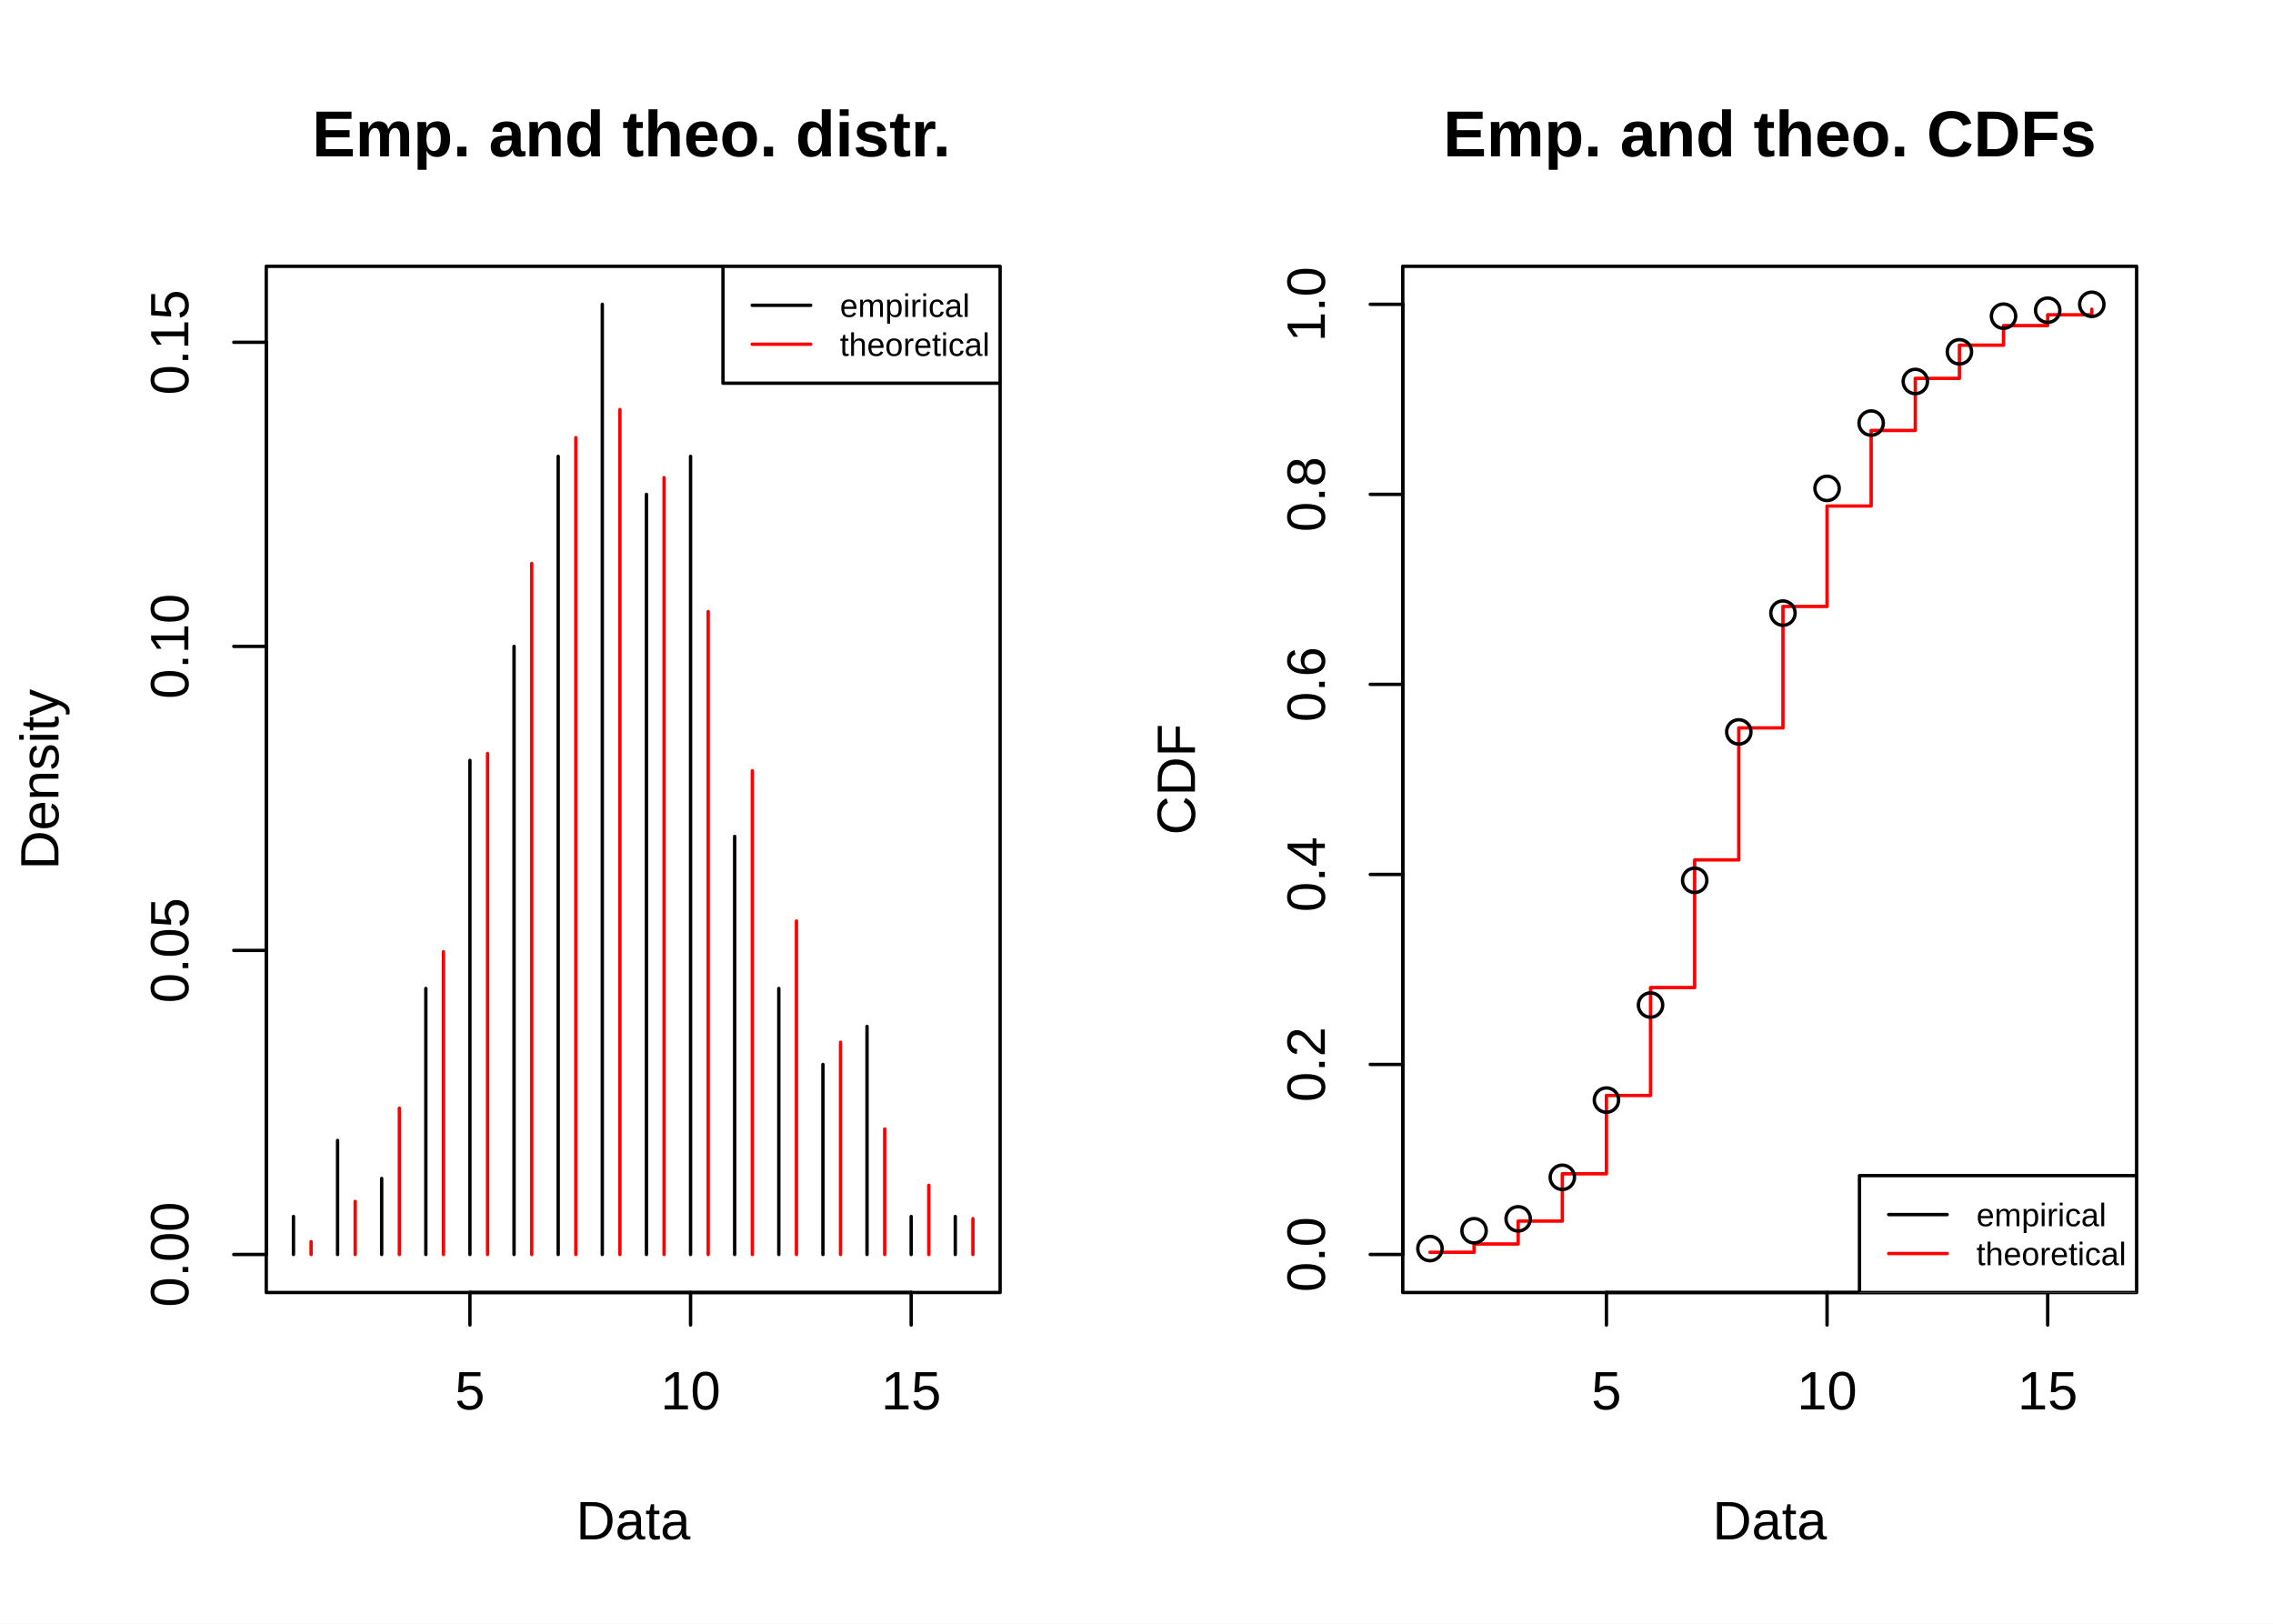
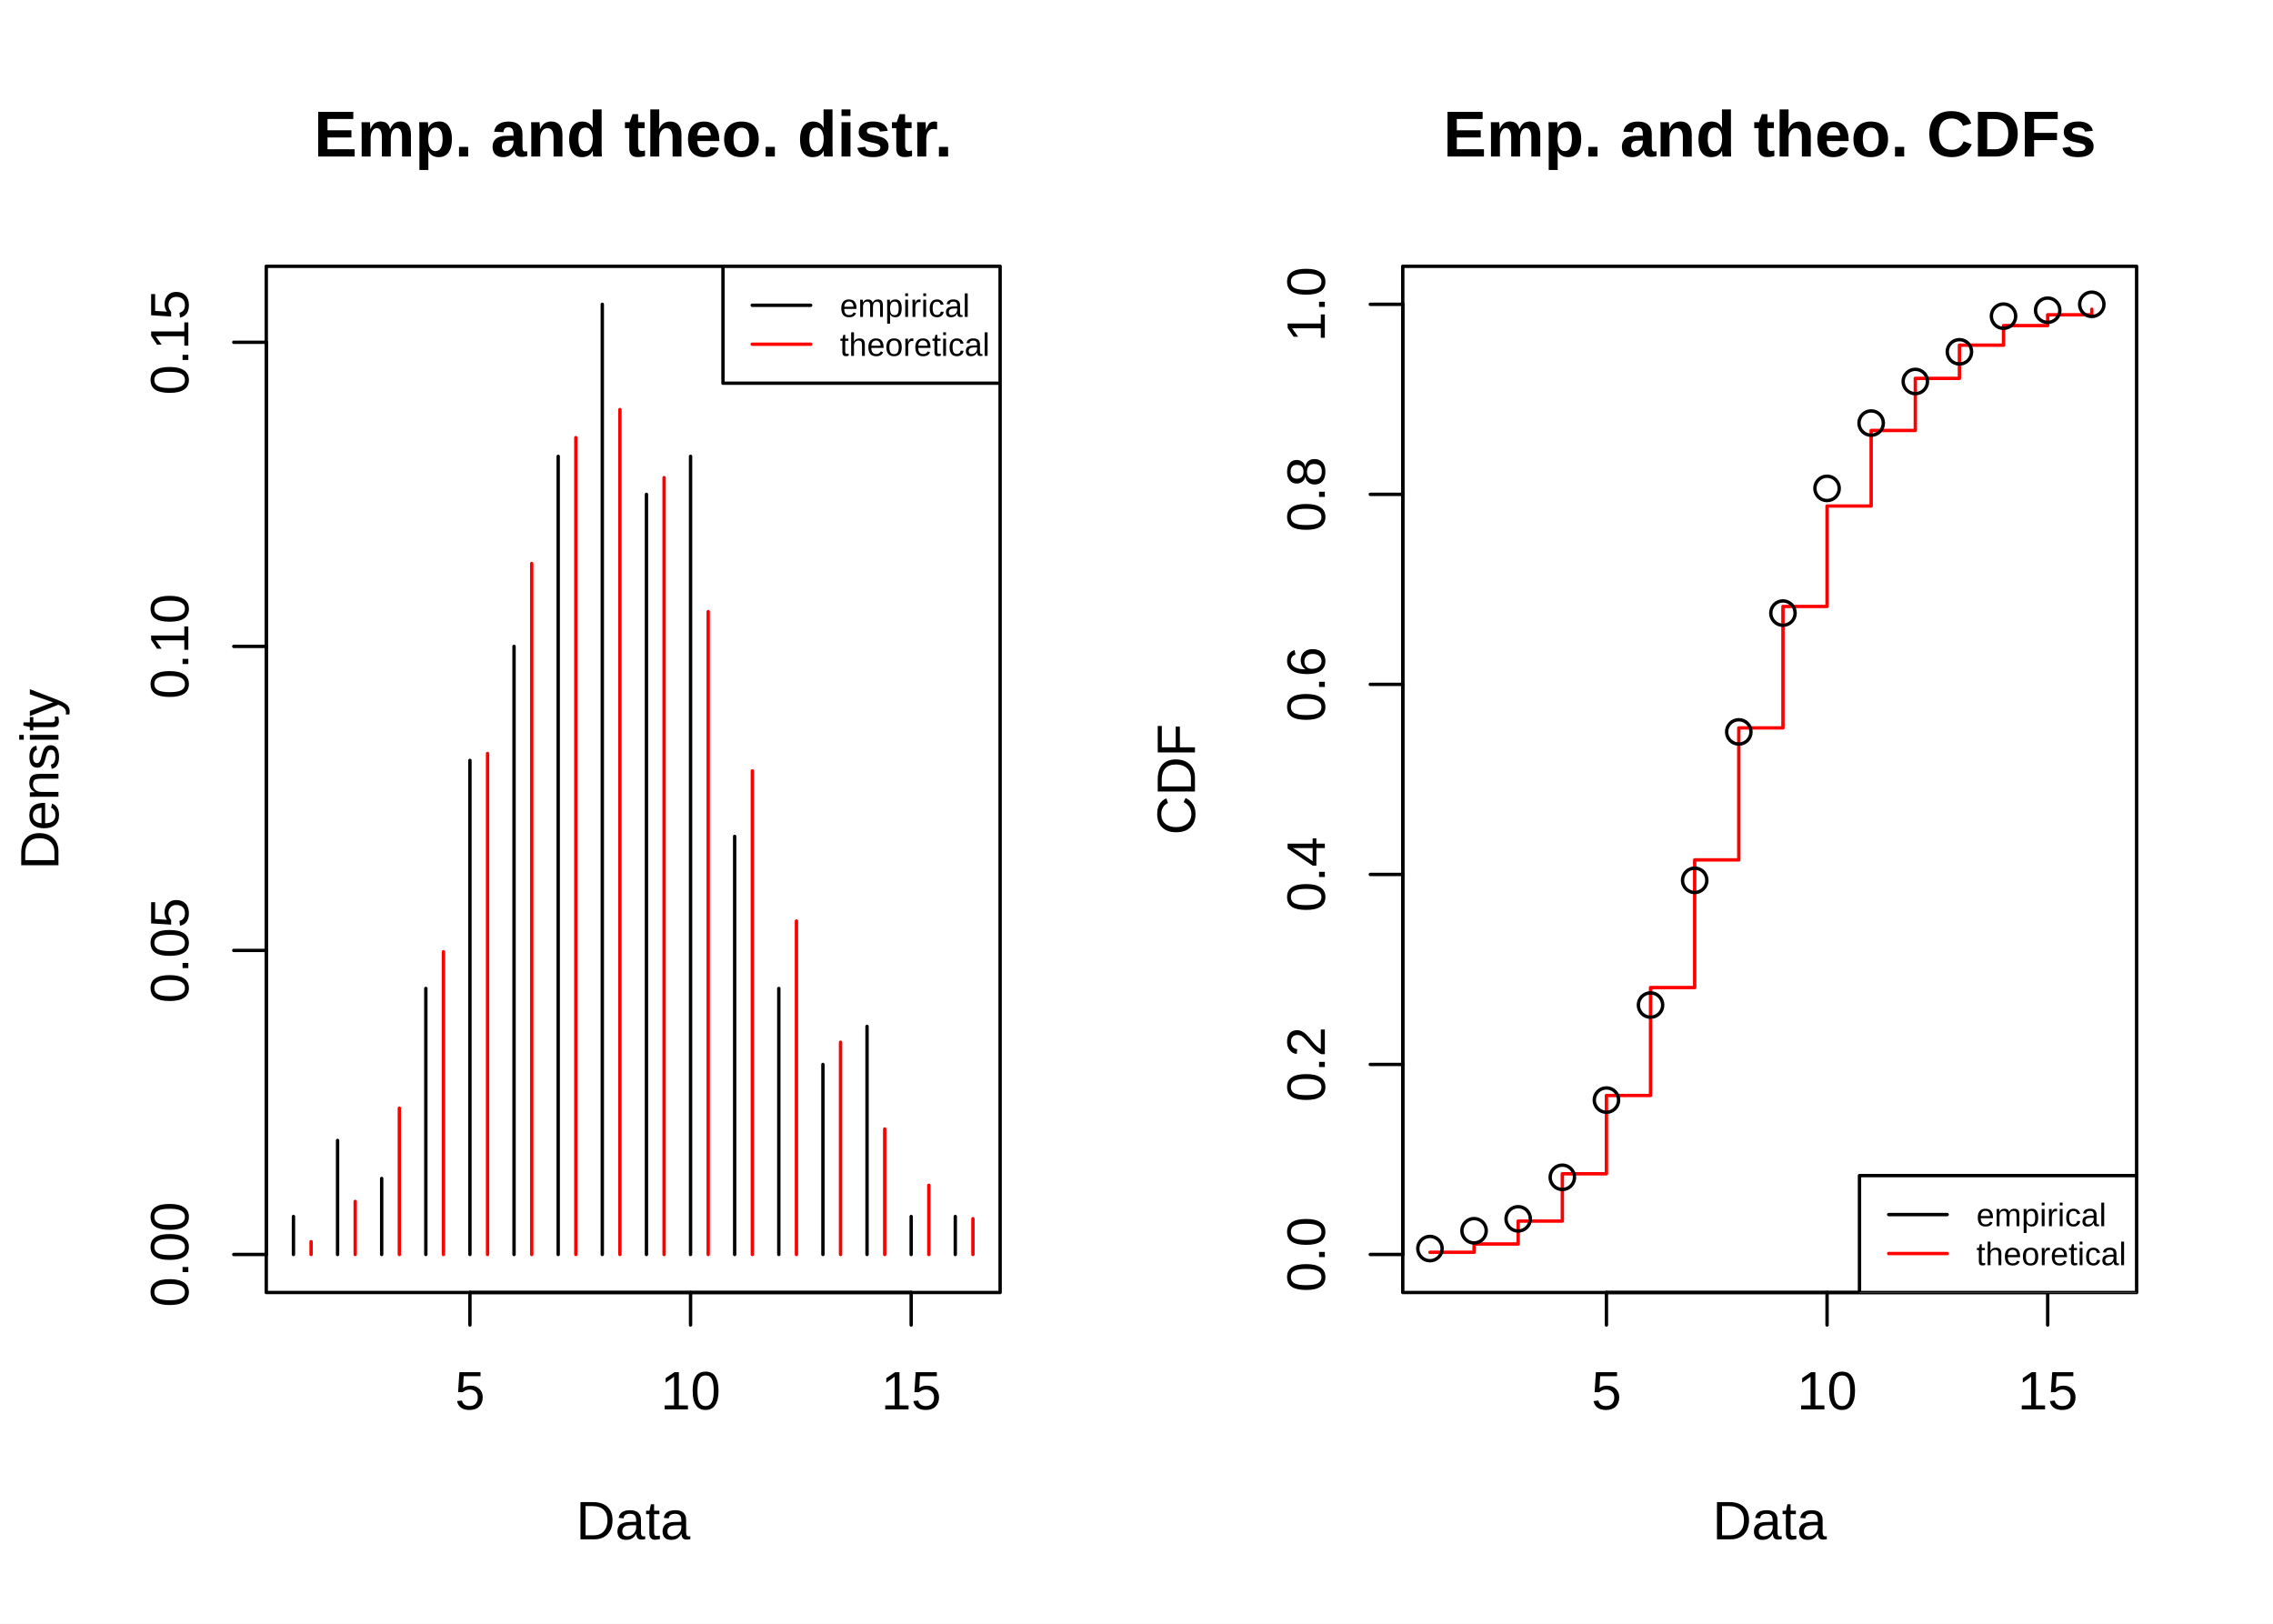
- <svg xmlns="http://www.w3.org/2000/svg" viewBox="0 0 504.00 360.00">
+ <svg xmlns="http://www.w3.org/2000/svg" class="svglite" width="504.00pt" height="360.00pt" viewBox="0 0 504.00 360.00">
  <defs>
    <style type="text/css">
-     line, polyline, polygon, path, rect, circle {
+     .svglite line, .svglite polyline, .svglite polygon, .svglite path, .svglite rect, .svglite circle {
      fill: none;
      stroke: #000000;
      stroke-linecap: round;
      stroke-linejoin: round;
      stroke-miterlimit: 10.00;
    }
  </style>
  </defs>
  <rect width="100%" height="100%" style="stroke: none; fill: #FFFFFF;" />
  <defs>
-     <clipPath id="cpNTkuMDR8MjIxLjc2fDI4Ni41Nnw1OS4wNA==">
+     <clipPath id="cpMC4wMHw1MDQuMDB8MC4wMHwzNjAuMDA=">
+       <rect x="0.00" y="0.00" width="504.00" height="360.00" />
+     </clipPath>
+   </defs>
+   <g clip-path="url(#cpMC4wMHw1MDQuMDB8MC4wMHwzNjAuMDA=)">
+ </g>
+   <defs>
+     <clipPath id="cpNTkuMDR8MjIxLjc2fDU5LjA0fDI4Ni41Ng==">
      <rect x="59.04" y="59.04" width="162.72" height="227.52" />
    </clipPath>
  </defs>
-   <line x1="68.98" y1="278.13" x2="68.98" y2="275.29" style="stroke-width: 0.75; stroke: #FF0000;" clip-path="url(#cpNTkuMDR8MjIxLjc2fDI4Ni41Nnw1OS4wNA==)" />
-   <line x1="78.76" y1="278.13" x2="78.76" y2="266.37" style="stroke-width: 0.75; stroke: #FF0000;" clip-path="url(#cpNTkuMDR8MjIxLjc2fDI4Ni41Nnw1OS4wNA==)" />
-   <line x1="88.55" y1="278.13" x2="88.55" y2="245.69" style="stroke-width: 0.75; stroke: #FF0000;" clip-path="url(#cpNTkuMDR8MjIxLjc2fDI4Ni41Nnw1OS4wNA==)" />
-   <line x1="98.33" y1="278.13" x2="98.33" y2="211.01" style="stroke-width: 0.75; stroke: #FF0000;" clip-path="url(#cpNTkuMDR8MjIxLjc2fDI4Ni41Nnw1OS4wNA==)" />
-   <line x1="108.11" y1="278.13" x2="108.11" y2="167.05" style="stroke-width: 0.75; stroke: #FF0000;" clip-path="url(#cpNTkuMDR8MjIxLjc2fDI4Ni41Nnw1OS4wNA==)" />
-   <line x1="117.90" y1="278.13" x2="117.90" y2="124.93" style="stroke-width: 0.75; stroke: #FF0000;" clip-path="url(#cpNTkuMDR8MjIxLjc2fDI4Ni41Nnw1OS4wNA==)" />
-   <line x1="127.68" y1="278.13" x2="127.68" y2="97.03" style="stroke-width: 0.75; stroke: #FF0000;" clip-path="url(#cpNTkuMDR8MjIxLjc2fDI4Ni41Nnw1OS4wNA==)" />
-   <line x1="137.46" y1="278.13" x2="137.46" y2="90.80" style="stroke-width: 0.75; stroke: #FF0000;" clip-path="url(#cpNTkuMDR8MjIxLjc2fDI4Ni41Nnw1OS4wNA==)" />
-   <line x1="147.25" y1="278.13" x2="147.25" y2="105.89" style="stroke-width: 0.75; stroke: #FF0000;" clip-path="url(#cpNTkuMDR8MjIxLjc2fDI4Ni41Nnw1OS4wNA==)" />
-   <line x1="157.03" y1="278.13" x2="157.03" y2="135.60" style="stroke-width: 0.75; stroke: #FF0000;" clip-path="url(#cpNTkuMDR8MjIxLjc2fDI4Ni41Nnw1OS4wNA==)" />
-   <line x1="166.82" y1="278.13" x2="166.82" y2="170.91" style="stroke-width: 0.75; stroke: #FF0000;" clip-path="url(#cpNTkuMDR8MjIxLjc2fDI4Ni41Nnw1OS4wNA==)" />
-   <line x1="176.60" y1="278.13" x2="176.60" y2="204.20" style="stroke-width: 0.75; stroke: #FF0000;" clip-path="url(#cpNTkuMDR8MjIxLjc2fDI4Ni41Nnw1OS4wNA==)" />
-   <line x1="186.38" y1="278.13" x2="186.38" y2="231.07" style="stroke-width: 0.75; stroke: #FF0000;" clip-path="url(#cpNTkuMDR8MjIxLjc2fDI4Ni41Nnw1OS4wNA==)" />
-   <line x1="196.17" y1="278.13" x2="196.17" y2="250.31" style="stroke-width: 0.75; stroke: #FF0000;" clip-path="url(#cpNTkuMDR8MjIxLjc2fDI4Ni41Nnw1OS4wNA==)" />
-   <line x1="205.95" y1="278.13" x2="205.95" y2="262.79" style="stroke-width: 0.75; stroke: #FF0000;" clip-path="url(#cpNTkuMDR8MjIxLjc2fDI4Ni41Nnw1OS4wNA==)" />
-   <line x1="215.73" y1="278.13" x2="215.73" y2="270.20" style="stroke-width: 0.75; stroke: #FF0000;" clip-path="url(#cpNTkuMDR8MjIxLjc2fDI4Ni41Nnw1OS4wNA==)" />
+   <g clip-path="url(#cpNTkuMDR8MjIxLjc2fDU5LjA0fDI4Ni41Ng==)">
+     <line x1="68.98" y1="278.13" x2="68.98" y2="275.29" style="stroke-width: 0.75; stroke: #FF0000;" />
+     <line x1="78.76" y1="278.13" x2="78.76" y2="266.37" style="stroke-width: 0.75; stroke: #FF0000;" />
+     <line x1="88.55" y1="278.13" x2="88.55" y2="245.69" style="stroke-width: 0.75; stroke: #FF0000;" />
+     <line x1="98.33" y1="278.13" x2="98.33" y2="211.01" style="stroke-width: 0.75; stroke: #FF0000;" />
+     <line x1="108.11" y1="278.13" x2="108.11" y2="167.05" style="stroke-width: 0.75; stroke: #FF0000;" />
+     <line x1="117.90" y1="278.13" x2="117.90" y2="124.93" style="stroke-width: 0.75; stroke: #FF0000;" />
+     <line x1="127.68" y1="278.13" x2="127.68" y2="97.03" style="stroke-width: 0.75; stroke: #FF0000;" />
+     <line x1="137.46" y1="278.13" x2="137.46" y2="90.80" style="stroke-width: 0.75; stroke: #FF0000;" />
+     <line x1="147.25" y1="278.13" x2="147.25" y2="105.89" style="stroke-width: 0.75; stroke: #FF0000;" />
+     <line x1="157.03" y1="278.13" x2="157.03" y2="135.60" style="stroke-width: 0.75; stroke: #FF0000;" />
+     <line x1="166.82" y1="278.13" x2="166.82" y2="170.91" style="stroke-width: 0.75; stroke: #FF0000;" />
+     <line x1="176.60" y1="278.13" x2="176.60" y2="204.20" style="stroke-width: 0.75; stroke: #FF0000;" />
+     <line x1="186.38" y1="278.13" x2="186.38" y2="231.07" style="stroke-width: 0.75; stroke: #FF0000;" />
+     <line x1="196.17" y1="278.13" x2="196.17" y2="250.31" style="stroke-width: 0.75; stroke: #FF0000;" />
+     <line x1="205.95" y1="278.13" x2="205.95" y2="262.79" style="stroke-width: 0.75; stroke: #FF0000;" />
+     <line x1="215.73" y1="278.13" x2="215.73" y2="270.20" style="stroke-width: 0.75; stroke: #FF0000;" />
+   </g>
+   <g clip-path="url(#cpMC4wMHw1MDQuMDB8MC4wMHwzNjAuMDA=)">
+     <line x1="104.20" y1="286.56" x2="202.04" y2="286.56" style="stroke-width: 0.75;" />
+     <line x1="104.20" y1="286.56" x2="104.20" y2="293.76" style="stroke-width: 0.75;" />
+     <line x1="153.12" y1="286.56" x2="153.12" y2="293.76" style="stroke-width: 0.75;" />
+     <line x1="202.04" y1="286.56" x2="202.04" y2="293.76" style="stroke-width: 0.75;" />
+     <text x="104.20" y="312.48" text-anchor="middle" style="font-size: 12.00px; font-family: Arial;" textLength="6.67px" lengthAdjust="spacingAndGlyphs">5</text>
+     <text x="153.12" y="312.48" text-anchor="middle" style="font-size: 12.00px; font-family: Arial;" textLength="13.35px" lengthAdjust="spacingAndGlyphs">10</text>
+     <text x="202.04" y="312.48" text-anchor="middle" style="font-size: 12.00px; font-family: Arial;" textLength="13.35px" lengthAdjust="spacingAndGlyphs">15</text>
+     <line x1="59.04" y1="278.13" x2="59.04" y2="75.89" style="stroke-width: 0.75;" />
+     <line x1="59.04" y1="278.13" x2="51.84" y2="278.13" style="stroke-width: 0.75;" />
+     <line x1="59.04" y1="210.72" x2="51.84" y2="210.72" style="stroke-width: 0.75;" />
+     <line x1="59.04" y1="143.31" x2="51.84" y2="143.31" style="stroke-width: 0.75;" />
+     <line x1="59.04" y1="75.89" x2="51.84" y2="75.89" style="stroke-width: 0.75;" />
+     <text transform="translate(41.76,278.13) rotate(-90)" text-anchor="middle" style="font-size: 12.00px; font-family: Arial;" textLength="23.36px" lengthAdjust="spacingAndGlyphs">0.00</text>
+     <text transform="translate(41.76,210.72) rotate(-90)" text-anchor="middle" style="font-size: 12.00px; font-family: Arial;" textLength="23.36px" lengthAdjust="spacingAndGlyphs">0.05</text>
+     <text transform="translate(41.76,143.31) rotate(-90)" text-anchor="middle" style="font-size: 12.00px; font-family: Arial;" textLength="23.36px" lengthAdjust="spacingAndGlyphs">0.10</text>
+     <text transform="translate(41.76,75.89) rotate(-90)" text-anchor="middle" style="font-size: 12.00px; font-family: Arial;" textLength="23.36px" lengthAdjust="spacingAndGlyphs">0.15</text>
+     <polyline points="59.04,286.56 221.76,286.56 221.76,59.04 59.04,59.04 59.04,286.56 " style="stroke-width: 0.75;" />
+   </g>
  <defs>
-     <clipPath id="cpMC4wMHw1MDQuMDB8MzYwLjAwfDAuMDA=">
-       <rect x="0.00" y="0.00" width="504.00" height="360.00" />
-     </clipPath>
-   </defs>
-   <line x1="104.20" y1="286.56" x2="202.04" y2="286.56" style="stroke-width: 0.75;" clip-path="url(#cpMC4wMHw1MDQuMDB8MzYwLjAwfDAuMDA=)" />
-   <line x1="104.20" y1="286.56" x2="104.20" y2="293.76" style="stroke-width: 0.75;" clip-path="url(#cpMC4wMHw1MDQuMDB8MzYwLjAwfDAuMDA=)" />
-   <line x1="153.12" y1="286.56" x2="153.12" y2="293.76" style="stroke-width: 0.75;" clip-path="url(#cpMC4wMHw1MDQuMDB8MzYwLjAwfDAuMDA=)" />
-   <line x1="202.04" y1="286.56" x2="202.04" y2="293.76" style="stroke-width: 0.75;" clip-path="url(#cpMC4wMHw1MDQuMDB8MzYwLjAwfDAuMDA=)" />
-   <g clip-path="url(#cpMC4wMHw1MDQuMDB8MzYwLjAwfDAuMDA=)">
-     <text x="100.86" y="312.48" style="font-size: 12.00px; font-family: Arial;" textLength="6.67px" lengthAdjust="spacingAndGlyphs">5</text>
-   </g>
-   <g clip-path="url(#cpMC4wMHw1MDQuMDB8MzYwLjAwfDAuMDA=)">
-     <text x="146.44" y="312.48" style="font-size: 12.00px; font-family: Arial;" textLength="13.35px" lengthAdjust="spacingAndGlyphs">10</text>
-   </g>
-   <g clip-path="url(#cpMC4wMHw1MDQuMDB8MzYwLjAwfDAuMDA=)">
-     <text x="195.36" y="312.48" style="font-size: 12.00px; font-family: Arial;" textLength="13.35px" lengthAdjust="spacingAndGlyphs">15</text>
-   </g>
-   <line x1="59.04" y1="278.13" x2="59.04" y2="75.89" style="stroke-width: 0.75;" clip-path="url(#cpMC4wMHw1MDQuMDB8MzYwLjAwfDAuMDA=)" />
-   <line x1="59.04" y1="278.13" x2="51.84" y2="278.13" style="stroke-width: 0.75;" clip-path="url(#cpMC4wMHw1MDQuMDB8MzYwLjAwfDAuMDA=)" />
-   <line x1="59.04" y1="210.72" x2="51.84" y2="210.72" style="stroke-width: 0.75;" clip-path="url(#cpMC4wMHw1MDQuMDB8MzYwLjAwfDAuMDA=)" />
-   <line x1="59.04" y1="143.31" x2="51.84" y2="143.31" style="stroke-width: 0.75;" clip-path="url(#cpMC4wMHw1MDQuMDB8MzYwLjAwfDAuMDA=)" />
-   <line x1="59.04" y1="75.89" x2="51.84" y2="75.89" style="stroke-width: 0.75;" clip-path="url(#cpMC4wMHw1MDQuMDB8MzYwLjAwfDAuMDA=)" />
-   <g clip-path="url(#cpMC4wMHw1MDQuMDB8MzYwLjAwfDAuMDA=)">
-     <text transform="translate(41.76,289.81) rotate(-90)" style="font-size: 12.00px; font-family: Arial;" textLength="23.36px" lengthAdjust="spacingAndGlyphs">0.00</text>
-   </g>
-   <g clip-path="url(#cpMC4wMHw1MDQuMDB8MzYwLjAwfDAuMDA=)">
-     <text transform="translate(41.76,222.40) rotate(-90)" style="font-size: 12.00px; font-family: Arial;" textLength="23.36px" lengthAdjust="spacingAndGlyphs">0.05</text>
-   </g>
-   <g clip-path="url(#cpMC4wMHw1MDQuMDB8MzYwLjAwfDAuMDA=)">
-     <text transform="translate(41.76,154.98) rotate(-90)" style="font-size: 12.00px; font-family: Arial;" textLength="23.36px" lengthAdjust="spacingAndGlyphs">0.10</text>
-   </g>
-   <g clip-path="url(#cpMC4wMHw1MDQuMDB8MzYwLjAwfDAuMDA=)">
-     <text transform="translate(41.76,87.57) rotate(-90)" style="font-size: 12.00px; font-family: Arial;" textLength="23.36px" lengthAdjust="spacingAndGlyphs">0.15</text>
-   </g>
-   <polyline points="59.04,286.56 221.76,286.56 221.76,59.04 59.04,59.04 59.04,286.56 " style="stroke-width: 0.75;" clip-path="url(#cpMC4wMHw1MDQuMDB8MzYwLjAwfDAuMDA=)" />
-   <defs>
-     <clipPath id="cpMC4wMHwyNTIuMDB8MzYwLjAwfDAuMDA=">
+     <clipPath id="cpMC4wMHwyNTIuMDB8MC4wMHwzNjAuMDA=">
      <rect x="0.00" y="0.00" width="252.00" height="360.00" />
    </clipPath>
  </defs>
-   <g clip-path="url(#cpMC4wMHwyNTIuMDB8MzYwLjAwfDAuMDA=)">
-     <text x="69.19" y="34.67" style="font-size: 14.40px; font-weight: bold; font-family: Arial;" textLength="142.41px" lengthAdjust="spacingAndGlyphs">Emp. and theo. distr.</text>
+   <g clip-path="url(#cpMC4wMHwyNTIuMDB8MC4wMHwzNjAuMDA=)">
+     <text x="140.40" y="34.70" text-anchor="middle" style="font-size: 14.40px; font-weight: bold; font-family: Arial;" textLength="142.32px" lengthAdjust="spacingAndGlyphs">Emp. and theo. distr.</text>
+     <text x="140.40" y="341.28" text-anchor="middle" style="font-size: 12.00px; font-family: Arial;" textLength="25.35px" lengthAdjust="spacingAndGlyphs">Data</text>
+     <text transform="translate(12.96,172.80) rotate(-90)" text-anchor="middle" style="font-size: 12.00px; font-family: Arial;" textLength="40.01px" lengthAdjust="spacingAndGlyphs">Density</text>
  </g>
-   <g clip-path="url(#cpMC4wMHwyNTIuMDB8MzYwLjAwfDAuMDA=)">
-     <text x="127.73" y="341.28" style="font-size: 12.00px; font-family: Arial;" textLength="25.35px" lengthAdjust="spacingAndGlyphs">Data</text>
-   </g>
-   <g clip-path="url(#cpMC4wMHwyNTIuMDB8MzYwLjAwfDAuMDA=)">
-     <text transform="translate(12.96,192.81) rotate(-90)" style="font-size: 12.00px; font-family: Arial;" textLength="40.01px" lengthAdjust="spacingAndGlyphs">Density</text>
+   <g clip-path="url(#cpNTkuMDR8MjIxLjc2fDU5LjA0fDI4Ni41Ng==)">
+     <line x1="65.07" y1="278.13" x2="65.07" y2="269.71" style="stroke-width: 0.75;" />
+     <line x1="74.85" y1="278.13" x2="74.85" y2="252.85" style="stroke-width: 0.75;" />
+     <line x1="84.63" y1="278.13" x2="84.63" y2="261.28" style="stroke-width: 0.75;" />
+     <line x1="94.42" y1="278.13" x2="94.42" y2="219.15" style="stroke-width: 0.75;" />
+     <line x1="104.20" y1="278.13" x2="104.20" y2="168.59" style="stroke-width: 0.75;" />
+     <line x1="113.98" y1="278.13" x2="113.98" y2="143.31" style="stroke-width: 0.75;" />
+     <line x1="123.77" y1="278.13" x2="123.77" y2="101.17" style="stroke-width: 0.75;" />
+     <line x1="133.55" y1="278.13" x2="133.55" y2="67.47" style="stroke-width: 0.75;" />
+     <line x1="143.34" y1="278.13" x2="143.34" y2="109.60" style="stroke-width: 0.75;" />
+     <line x1="153.12" y1="278.13" x2="153.12" y2="101.17" style="stroke-width: 0.75;" />
+     <line x1="162.90" y1="278.13" x2="162.90" y2="185.44" style="stroke-width: 0.75;" />
+     <line x1="172.69" y1="278.13" x2="172.69" y2="219.15" style="stroke-width: 0.75;" />
+     <line x1="182.47" y1="278.13" x2="182.47" y2="236.00" style="stroke-width: 0.75;" />
+     <line x1="192.25" y1="278.13" x2="192.25" y2="227.57" style="stroke-width: 0.75;" />
+     <line x1="202.04" y1="278.13" x2="202.04" y2="269.71" style="stroke-width: 0.75;" />
+     <line x1="211.82" y1="278.13" x2="211.82" y2="269.71" style="stroke-width: 0.75;" />
+     <rect x="160.31" y="59.04" width="61.45" height="25.92" style="stroke-width: 0.75; fill: #FFFFFF;" />
+     <line x1="166.79" y1="67.68" x2="179.75" y2="67.68" style="stroke-width: 0.75;" />
+     <line x1="166.79" y1="76.32" x2="179.75" y2="76.32" style="stroke-width: 0.75; stroke: #FF0000;" />
+     <text x="186.23" y="70.26" style="font-size: 7.20px; font-family: Arial;" textLength="28.76px" lengthAdjust="spacingAndGlyphs">empirical</text>
+     <text x="186.23" y="78.90" style="font-size: 7.20px; font-family: Arial;" textLength="33.15px" lengthAdjust="spacingAndGlyphs">theoretical</text>
  </g>
  <defs>
-     <clipPath id="cpNTkuMDR8MjIxLjc2fDI4Ni41Nnw1OS4wNA==">
-       <rect x="59.04" y="59.04" width="162.72" height="227.52" />
-     </clipPath>
-   </defs>
-   <line x1="65.07" y1="278.13" x2="65.07" y2="269.71" style="stroke-width: 0.75;" clip-path="url(#cpNTkuMDR8MjIxLjc2fDI4Ni41Nnw1OS4wNA==)" />
-   <line x1="74.85" y1="278.13" x2="74.85" y2="252.85" style="stroke-width: 0.75;" clip-path="url(#cpNTkuMDR8MjIxLjc2fDI4Ni41Nnw1OS4wNA==)" />
-   <line x1="84.63" y1="278.13" x2="84.63" y2="261.28" style="stroke-width: 0.75;" clip-path="url(#cpNTkuMDR8MjIxLjc2fDI4Ni41Nnw1OS4wNA==)" />
-   <line x1="94.42" y1="278.13" x2="94.42" y2="219.15" style="stroke-width: 0.75;" clip-path="url(#cpNTkuMDR8MjIxLjc2fDI4Ni41Nnw1OS4wNA==)" />
-   <line x1="104.20" y1="278.13" x2="104.20" y2="168.59" style="stroke-width: 0.75;" clip-path="url(#cpNTkuMDR8MjIxLjc2fDI4Ni41Nnw1OS4wNA==)" />
-   <line x1="113.98" y1="278.13" x2="113.98" y2="143.31" style="stroke-width: 0.75;" clip-path="url(#cpNTkuMDR8MjIxLjc2fDI4Ni41Nnw1OS4wNA==)" />
-   <line x1="123.77" y1="278.13" x2="123.77" y2="101.17" style="stroke-width: 0.75;" clip-path="url(#cpNTkuMDR8MjIxLjc2fDI4Ni41Nnw1OS4wNA==)" />
-   <line x1="133.55" y1="278.13" x2="133.55" y2="67.47" style="stroke-width: 0.75;" clip-path="url(#cpNTkuMDR8MjIxLjc2fDI4Ni41Nnw1OS4wNA==)" />
-   <line x1="143.34" y1="278.13" x2="143.34" y2="109.60" style="stroke-width: 0.75;" clip-path="url(#cpNTkuMDR8MjIxLjc2fDI4Ni41Nnw1OS4wNA==)" />
-   <line x1="153.12" y1="278.13" x2="153.12" y2="101.17" style="stroke-width: 0.75;" clip-path="url(#cpNTkuMDR8MjIxLjc2fDI4Ni41Nnw1OS4wNA==)" />
-   <line x1="162.90" y1="278.13" x2="162.90" y2="185.44" style="stroke-width: 0.75;" clip-path="url(#cpNTkuMDR8MjIxLjc2fDI4Ni41Nnw1OS4wNA==)" />
-   <line x1="172.69" y1="278.13" x2="172.69" y2="219.15" style="stroke-width: 0.75;" clip-path="url(#cpNTkuMDR8MjIxLjc2fDI4Ni41Nnw1OS4wNA==)" />
-   <line x1="182.47" y1="278.13" x2="182.47" y2="236.00" style="stroke-width: 0.75;" clip-path="url(#cpNTkuMDR8MjIxLjc2fDI4Ni41Nnw1OS4wNA==)" />
-   <line x1="192.25" y1="278.13" x2="192.25" y2="227.57" style="stroke-width: 0.75;" clip-path="url(#cpNTkuMDR8MjIxLjc2fDI4Ni41Nnw1OS4wNA==)" />
-   <line x1="202.04" y1="278.13" x2="202.04" y2="269.71" style="stroke-width: 0.75;" clip-path="url(#cpNTkuMDR8MjIxLjc2fDI4Ni41Nnw1OS4wNA==)" />
-   <line x1="211.82" y1="278.13" x2="211.82" y2="269.71" style="stroke-width: 0.75;" clip-path="url(#cpNTkuMDR8MjIxLjc2fDI4Ni41Nnw1OS4wNA==)" />
-   <rect x="160.31" y="59.04" width="61.45" height="25.92" style="stroke-width: 0.75; fill: #FFFFFF;" clip-path="url(#cpNTkuMDR8MjIxLjc2fDI4Ni41Nnw1OS4wNA==)" />
-   <line x1="166.79" y1="67.68" x2="179.75" y2="67.68" style="stroke-width: 0.75;" clip-path="url(#cpNTkuMDR8MjIxLjc2fDI4Ni41Nnw1OS4wNA==)" />
-   <line x1="166.79" y1="76.32" x2="179.75" y2="76.32" style="stroke-width: 0.75; stroke: #FF0000;" clip-path="url(#cpNTkuMDR8MjIxLjc2fDI4Ni41Nnw1OS4wNA==)" />
-   <g clip-path="url(#cpNTkuMDR8MjIxLjc2fDI4Ni41Nnw1OS4wNA==)">
-     <text x="186.23" y="70.26" style="font-size: 7.20px; font-family: Arial;" textLength="28.81px" lengthAdjust="spacingAndGlyphs">empirical</text>
-   </g>
-   <g clip-path="url(#cpNTkuMDR8MjIxLjc2fDI4Ni41Nnw1OS4wNA==)">
-     <text x="186.23" y="78.90" style="font-size: 7.20px; font-family: Arial;" textLength="33.22px" lengthAdjust="spacingAndGlyphs">theoretical</text>
-   </g>
-   <defs>
-     <clipPath id="cpMzExLjA0fDQ3My43NnwyODYuNTZ8NTkuMDQ=">
+     <clipPath id="cpMzExLjA0fDQ3My43Nnw1OS4wNHwyODYuNTY=">
      <rect x="311.04" y="59.04" width="162.72" height="227.52" />
    </clipPath>
  </defs>
-   <polyline points="317.07,277.64 326.85,277.64 326.85,275.80 336.63,275.80 336.63,270.73 346.42,270.73 346.42,260.24 356.20,260.24 356.20,242.88 365.98,242.88 365.98,218.95 375.77,218.95 375.77,190.65 385.55,190.65 385.55,161.38 395.34,161.38 395.34,134.46 405.12,134.46 405.12,112.19 414.90,112.19 414.90,95.44 424.69,95.44 424.69,83.89 434.47,83.89 434.47,76.53 444.25,76.53 444.25,72.19 454.04,72.19 454.04,69.79 463.82,69.79 463.82,68.55 " style="stroke-width: 0.75; stroke: #FF0000;" clip-path="url(#cpMzExLjA0fDQ3My43NnwyODYuNTZ8NTkuMDQ=)" />
+   <g clip-path="url(#cpMzExLjA0fDQ3My43Nnw1OS4wNHwyODYuNTY=)">
+     <polyline points="317.07,277.64 326.85,277.64 326.85,275.80 336.63,275.80 336.63,270.73 346.42,270.73 346.42,260.24 356.20,260.24 356.20,242.88 365.98,242.88 365.98,218.95 375.77,218.95 375.77,190.65 385.55,190.65 385.55,161.38 395.34,161.38 395.34,134.46 405.12,134.46 405.12,112.19 414.90,112.19 414.90,95.44 424.69,95.44 424.69,83.89 434.47,83.89 434.47,76.53 444.25,76.53 444.25,72.19 454.04,72.19 454.04,69.79 463.82,69.79 463.82,68.55 " style="stroke-width: 0.75; stroke: #FF0000;" />
+   </g>
+   <g clip-path="url(#cpMC4wMHw1MDQuMDB8MC4wMHwzNjAuMDA=)">
+     <line x1="356.20" y1="286.56" x2="454.04" y2="286.56" style="stroke-width: 0.75;" />
+     <line x1="356.20" y1="286.56" x2="356.20" y2="293.76" style="stroke-width: 0.75;" />
+     <line x1="405.12" y1="286.56" x2="405.12" y2="293.76" style="stroke-width: 0.75;" />
+     <line x1="454.04" y1="286.56" x2="454.04" y2="293.76" style="stroke-width: 0.75;" />
+     <text x="356.20" y="312.48" text-anchor="middle" style="font-size: 12.00px; font-family: Arial;" textLength="6.67px" lengthAdjust="spacingAndGlyphs">5</text>
+     <text x="405.12" y="312.48" text-anchor="middle" style="font-size: 12.00px; font-family: Arial;" textLength="13.35px" lengthAdjust="spacingAndGlyphs">10</text>
+     <text x="454.04" y="312.48" text-anchor="middle" style="font-size: 12.00px; font-family: Arial;" textLength="13.35px" lengthAdjust="spacingAndGlyphs">15</text>
+     <line x1="311.04" y1="278.13" x2="311.04" y2="67.47" style="stroke-width: 0.75;" />
+     <line x1="311.04" y1="278.13" x2="303.84" y2="278.13" style="stroke-width: 0.75;" />
+     <line x1="311.04" y1="236.00" x2="303.84" y2="236.00" style="stroke-width: 0.75;" />
+     <line x1="311.04" y1="193.87" x2="303.84" y2="193.87" style="stroke-width: 0.75;" />
+     <line x1="311.04" y1="151.73" x2="303.84" y2="151.73" style="stroke-width: 0.75;" />
+     <line x1="311.04" y1="109.60" x2="303.84" y2="109.60" style="stroke-width: 0.75;" />
+     <line x1="311.04" y1="67.47" x2="303.84" y2="67.47" style="stroke-width: 0.75;" />
+     <text transform="translate(293.76,278.13) rotate(-90)" text-anchor="middle" style="font-size: 12.00px; font-family: Arial;" textLength="16.68px" lengthAdjust="spacingAndGlyphs">0.0</text>
+     <text transform="translate(293.76,236.00) rotate(-90)" text-anchor="middle" style="font-size: 12.00px; font-family: Arial;" textLength="16.68px" lengthAdjust="spacingAndGlyphs">0.2</text>
+     <text transform="translate(293.76,193.87) rotate(-90)" text-anchor="middle" style="font-size: 12.00px; font-family: Arial;" textLength="16.68px" lengthAdjust="spacingAndGlyphs">0.4</text>
+     <text transform="translate(293.76,151.73) rotate(-90)" text-anchor="middle" style="font-size: 12.00px; font-family: Arial;" textLength="16.68px" lengthAdjust="spacingAndGlyphs">0.6</text>
+     <text transform="translate(293.76,109.60) rotate(-90)" text-anchor="middle" style="font-size: 12.00px; font-family: Arial;" textLength="16.68px" lengthAdjust="spacingAndGlyphs">0.8</text>
+     <text transform="translate(293.76,67.47) rotate(-90)" text-anchor="middle" style="font-size: 12.00px; font-family: Arial;" textLength="16.68px" lengthAdjust="spacingAndGlyphs">1.0</text>
+     <polyline points="311.04,286.56 473.76,286.56 473.76,59.04 311.04,59.04 311.04,286.56 " style="stroke-width: 0.75;" />
+   </g>
  <defs>
-     <clipPath id="cpMC4wMHw1MDQuMDB8MzYwLjAwfDAuMDA=">
-       <rect x="0.00" y="0.00" width="504.00" height="360.00" />
-     </clipPath>
-   </defs>
-   <line x1="356.20" y1="286.56" x2="454.04" y2="286.56" style="stroke-width: 0.75;" clip-path="url(#cpMC4wMHw1MDQuMDB8MzYwLjAwfDAuMDA=)" />
-   <line x1="356.20" y1="286.56" x2="356.20" y2="293.76" style="stroke-width: 0.75;" clip-path="url(#cpMC4wMHw1MDQuMDB8MzYwLjAwfDAuMDA=)" />
-   <line x1="405.12" y1="286.56" x2="405.12" y2="293.76" style="stroke-width: 0.75;" clip-path="url(#cpMC4wMHw1MDQuMDB8MzYwLjAwfDAuMDA=)" />
-   <line x1="454.04" y1="286.56" x2="454.04" y2="293.76" style="stroke-width: 0.75;" clip-path="url(#cpMC4wMHw1MDQuMDB8MzYwLjAwfDAuMDA=)" />
-   <g clip-path="url(#cpMC4wMHw1MDQuMDB8MzYwLjAwfDAuMDA=)">
-     <text x="352.86" y="312.48" style="font-size: 12.00px; font-family: Arial;" textLength="6.67px" lengthAdjust="spacingAndGlyphs">5</text>
-   </g>
-   <g clip-path="url(#cpMC4wMHw1MDQuMDB8MzYwLjAwfDAuMDA=)">
-     <text x="398.44" y="312.48" style="font-size: 12.00px; font-family: Arial;" textLength="13.35px" lengthAdjust="spacingAndGlyphs">10</text>
-   </g>
-   <g clip-path="url(#cpMC4wMHw1MDQuMDB8MzYwLjAwfDAuMDA=)">
-     <text x="447.36" y="312.48" style="font-size: 12.00px; font-family: Arial;" textLength="13.35px" lengthAdjust="spacingAndGlyphs">15</text>
-   </g>
-   <line x1="311.04" y1="278.13" x2="311.04" y2="67.47" style="stroke-width: 0.75;" clip-path="url(#cpMC4wMHw1MDQuMDB8MzYwLjAwfDAuMDA=)" />
-   <line x1="311.04" y1="278.13" x2="303.84" y2="278.13" style="stroke-width: 0.75;" clip-path="url(#cpMC4wMHw1MDQuMDB8MzYwLjAwfDAuMDA=)" />
-   <line x1="311.04" y1="236.00" x2="303.84" y2="236.00" style="stroke-width: 0.75;" clip-path="url(#cpMC4wMHw1MDQuMDB8MzYwLjAwfDAuMDA=)" />
-   <line x1="311.04" y1="193.87" x2="303.84" y2="193.87" style="stroke-width: 0.75;" clip-path="url(#cpMC4wMHw1MDQuMDB8MzYwLjAwfDAuMDA=)" />
-   <line x1="311.04" y1="151.73" x2="303.84" y2="151.73" style="stroke-width: 0.75;" clip-path="url(#cpMC4wMHw1MDQuMDB8MzYwLjAwfDAuMDA=)" />
-   <line x1="311.04" y1="109.60" x2="303.84" y2="109.60" style="stroke-width: 0.75;" clip-path="url(#cpMC4wMHw1MDQuMDB8MzYwLjAwfDAuMDA=)" />
-   <line x1="311.04" y1="67.47" x2="303.84" y2="67.47" style="stroke-width: 0.75;" clip-path="url(#cpMC4wMHw1MDQuMDB8MzYwLjAwfDAuMDA=)" />
-   <g clip-path="url(#cpMC4wMHw1MDQuMDB8MzYwLjAwfDAuMDA=)">
-     <text transform="translate(293.76,286.47) rotate(-90)" style="font-size: 12.00px; font-family: Arial;" textLength="16.68px" lengthAdjust="spacingAndGlyphs">0.0</text>
-   </g>
-   <g clip-path="url(#cpMC4wMHw1MDQuMDB8MzYwLjAwfDAuMDA=)">
-     <text transform="translate(293.76,244.34) rotate(-90)" style="font-size: 12.00px; font-family: Arial;" textLength="16.68px" lengthAdjust="spacingAndGlyphs">0.2</text>
-   </g>
-   <g clip-path="url(#cpMC4wMHw1MDQuMDB8MzYwLjAwfDAuMDA=)">
-     <text transform="translate(293.76,202.21) rotate(-90)" style="font-size: 12.00px; font-family: Arial;" textLength="16.68px" lengthAdjust="spacingAndGlyphs">0.4</text>
-   </g>
-   <g clip-path="url(#cpMC4wMHw1MDQuMDB8MzYwLjAwfDAuMDA=)">
-     <text transform="translate(293.76,160.07) rotate(-90)" style="font-size: 12.00px; font-family: Arial;" textLength="16.68px" lengthAdjust="spacingAndGlyphs">0.6</text>
-   </g>
-   <g clip-path="url(#cpMC4wMHw1MDQuMDB8MzYwLjAwfDAuMDA=)">
-     <text transform="translate(293.76,117.94) rotate(-90)" style="font-size: 12.00px; font-family: Arial;" textLength="16.68px" lengthAdjust="spacingAndGlyphs">0.8</text>
-   </g>
-   <g clip-path="url(#cpMC4wMHw1MDQuMDB8MzYwLjAwfDAuMDA=)">
-     <text transform="translate(293.76,75.81) rotate(-90)" style="font-size: 12.00px; font-family: Arial;" textLength="16.68px" lengthAdjust="spacingAndGlyphs">1.0</text>
-   </g>
-   <polyline points="311.04,286.56 473.76,286.56 473.76,59.04 311.04,59.04 311.04,286.56 " style="stroke-width: 0.75;" clip-path="url(#cpMC4wMHw1MDQuMDB8MzYwLjAwfDAuMDA=)" />
-   <defs>
-     <clipPath id="cpMjUyLjAwfDUwNC4wMHwzNjAuMDB8MC4wMA==">
+     <clipPath id="cpMjUyLjAwfDUwNC4wMHwwLjAwfDM2MC4wMA==">
      <rect x="252.00" y="0.00" width="252.00" height="360.00" />
    </clipPath>
  </defs>
-   <g clip-path="url(#cpMjUyLjAwfDUwNC4wMHwzNjAuMDB8MC4wMA==)">
-     <text x="320.00" y="34.67" style="font-size: 14.40px; font-weight: bold; font-family: Arial;" textLength="144.81px" lengthAdjust="spacingAndGlyphs">Emp. and theo. CDFs</text>
+   <g clip-path="url(#cpMjUyLjAwfDUwNC4wMHwwLjAwfDM2MC4wMA==)">
+     <text x="392.40" y="34.70" text-anchor="middle" style="font-size: 14.40px; font-weight: bold; font-family: Arial;" textLength="144.71px" lengthAdjust="spacingAndGlyphs">Emp. and theo. CDFs</text>
+     <text x="392.40" y="341.28" text-anchor="middle" style="font-size: 12.00px; font-family: Arial;" textLength="25.35px" lengthAdjust="spacingAndGlyphs">Data</text>
+     <text transform="translate(264.96,172.80) rotate(-90)" text-anchor="middle" style="font-size: 12.00px; font-family: Arial;" textLength="24.67px" lengthAdjust="spacingAndGlyphs">CDF</text>
  </g>
-   <g clip-path="url(#cpMjUyLjAwfDUwNC4wMHwzNjAuMDB8MC4wMA==)">
-     <text x="379.73" y="341.28" style="font-size: 12.00px; font-family: Arial;" textLength="25.35px" lengthAdjust="spacingAndGlyphs">Data</text>
-   </g>
-   <g clip-path="url(#cpMjUyLjAwfDUwNC4wMHwzNjAuMDB8MC4wMA==)">
-     <text transform="translate(264.96,185.13) rotate(-90)" style="font-size: 12.00px; font-family: Arial;" textLength="24.66px" lengthAdjust="spacingAndGlyphs">CDF</text>
+   <g clip-path="url(#cpMzExLjA0fDQ3My43Nnw1OS4wNHwyODYuNTY=)">
+     <circle cx="317.07" cy="276.82" r="2.70" style="stroke-width: 0.75;" />
+     <circle cx="326.85" cy="272.87" r="2.70" style="stroke-width: 0.75;" />
+     <circle cx="336.63" cy="270.23" r="2.70" style="stroke-width: 0.75;" />
+     <circle cx="346.42" cy="261.02" r="2.70" style="stroke-width: 0.75;" />
+     <circle cx="356.20" cy="243.90" r="2.70" style="stroke-width: 0.75;" />
+     <circle cx="365.98" cy="222.83" r="2.70" style="stroke-width: 0.75;" />
+     <circle cx="375.77" cy="195.18" r="2.70" style="stroke-width: 0.75;" />
+     <circle cx="385.55" cy="162.27" r="2.70" style="stroke-width: 0.75;" />
+     <circle cx="395.34" cy="135.93" r="2.70" style="stroke-width: 0.75;" />
+     <circle cx="405.12" cy="108.28" r="2.70" style="stroke-width: 0.75;" />
+     <circle cx="414.90" cy="93.80" r="2.70" style="stroke-width: 0.75;" />
+     <circle cx="424.69" cy="84.58" r="2.70" style="stroke-width: 0.75;" />
+     <circle cx="434.47" cy="78.00" r="2.70" style="stroke-width: 0.75;" />
+     <circle cx="444.25" cy="70.10" r="2.70" style="stroke-width: 0.75;" />
+     <circle cx="454.04" cy="68.78" r="2.70" style="stroke-width: 0.75;" />
+     <circle cx="463.82" cy="67.47" r="2.70" style="stroke-width: 0.75;" />
+     <rect x="412.31" y="260.64" width="61.45" height="25.92" style="stroke-width: 0.75; fill: #FFFFFF;" />
+     <line x1="418.79" y1="269.28" x2="431.75" y2="269.28" style="stroke-width: 0.75;" />
+     <line x1="418.79" y1="277.92" x2="431.75" y2="277.92" style="stroke-width: 0.75; stroke: #FF0000;" />
+     <text x="438.23" y="271.86" style="font-size: 7.20px; font-family: Arial;" textLength="28.76px" lengthAdjust="spacingAndGlyphs">empirical</text>
+     <text x="438.23" y="280.50" style="font-size: 7.20px; font-family: Arial;" textLength="33.15px" lengthAdjust="spacingAndGlyphs">theoretical</text>
  </g>
  <defs>
-     <clipPath id="cpMzExLjA0fDQ3My43NnwyODYuNTZ8NTkuMDQ=">
-       <rect x="311.04" y="59.04" width="162.72" height="227.52" />
-     </clipPath>
-   </defs>
-   <circle cx="317.07" cy="276.82" r="2.70" style="stroke-width: 0.75;" clip-path="url(#cpMzExLjA0fDQ3My43NnwyODYuNTZ8NTkuMDQ=)" />
-   <circle cx="326.85" cy="272.87" r="2.70" style="stroke-width: 0.75;" clip-path="url(#cpMzExLjA0fDQ3My43NnwyODYuNTZ8NTkuMDQ=)" />
-   <circle cx="336.63" cy="270.23" r="2.70" style="stroke-width: 0.75;" clip-path="url(#cpMzExLjA0fDQ3My43NnwyODYuNTZ8NTkuMDQ=)" />
-   <circle cx="346.42" cy="261.02" r="2.70" style="stroke-width: 0.75;" clip-path="url(#cpMzExLjA0fDQ3My43NnwyODYuNTZ8NTkuMDQ=)" />
-   <circle cx="356.20" cy="243.90" r="2.70" style="stroke-width: 0.75;" clip-path="url(#cpMzExLjA0fDQ3My43NnwyODYuNTZ8NTkuMDQ=)" />
-   <circle cx="365.98" cy="222.83" r="2.70" style="stroke-width: 0.75;" clip-path="url(#cpMzExLjA0fDQ3My43NnwyODYuNTZ8NTkuMDQ=)" />
-   <circle cx="375.77" cy="195.18" r="2.70" style="stroke-width: 0.75;" clip-path="url(#cpMzExLjA0fDQ3My43NnwyODYuNTZ8NTkuMDQ=)" />
-   <circle cx="385.55" cy="162.27" r="2.70" style="stroke-width: 0.75;" clip-path="url(#cpMzExLjA0fDQ3My43NnwyODYuNTZ8NTkuMDQ=)" />
-   <circle cx="395.34" cy="135.93" r="2.70" style="stroke-width: 0.75;" clip-path="url(#cpMzExLjA0fDQ3My43NnwyODYuNTZ8NTkuMDQ=)" />
-   <circle cx="405.12" cy="108.28" r="2.70" style="stroke-width: 0.75;" clip-path="url(#cpMzExLjA0fDQ3My43NnwyODYuNTZ8NTkuMDQ=)" />
-   <circle cx="414.90" cy="93.80" r="2.70" style="stroke-width: 0.75;" clip-path="url(#cpMzExLjA0fDQ3My43NnwyODYuNTZ8NTkuMDQ=)" />
-   <circle cx="424.69" cy="84.58" r="2.70" style="stroke-width: 0.75;" clip-path="url(#cpMzExLjA0fDQ3My43NnwyODYuNTZ8NTkuMDQ=)" />
-   <circle cx="434.47" cy="78.00" r="2.70" style="stroke-width: 0.75;" clip-path="url(#cpMzExLjA0fDQ3My43NnwyODYuNTZ8NTkuMDQ=)" />
-   <circle cx="444.25" cy="70.10" r="2.70" style="stroke-width: 0.75;" clip-path="url(#cpMzExLjA0fDQ3My43NnwyODYuNTZ8NTkuMDQ=)" />
-   <circle cx="454.04" cy="68.78" r="2.70" style="stroke-width: 0.75;" clip-path="url(#cpMzExLjA0fDQ3My43NnwyODYuNTZ8NTkuMDQ=)" />
-   <circle cx="463.82" cy="67.47" r="2.70" style="stroke-width: 0.75;" clip-path="url(#cpMzExLjA0fDQ3My43NnwyODYuNTZ8NTkuMDQ=)" />
-   <rect x="412.31" y="260.64" width="61.45" height="25.92" style="stroke-width: 0.75; fill: #FFFFFF;" clip-path="url(#cpMzExLjA0fDQ3My43NnwyODYuNTZ8NTkuMDQ=)" />
-   <line x1="418.79" y1="269.28" x2="431.75" y2="269.28" style="stroke-width: 0.75;" clip-path="url(#cpMzExLjA0fDQ3My43NnwyODYuNTZ8NTkuMDQ=)" />
-   <line x1="418.79" y1="277.92" x2="431.75" y2="277.92" style="stroke-width: 0.75; stroke: #FF0000;" clip-path="url(#cpMzExLjA0fDQ3My43NnwyODYuNTZ8NTkuMDQ=)" />
-   <g clip-path="url(#cpMzExLjA0fDQ3My43NnwyODYuNTZ8NTkuMDQ=)">
-     <text x="438.23" y="271.86" style="font-size: 7.20px; font-family: Arial;" textLength="28.81px" lengthAdjust="spacingAndGlyphs">empirical</text>
-   </g>
-   <g clip-path="url(#cpMzExLjA0fDQ3My43NnwyODYuNTZ8NTkuMDQ=)">
-     <text x="438.23" y="280.50" style="font-size: 7.20px; font-family: Arial;" textLength="33.22px" lengthAdjust="spacingAndGlyphs">theoretical</text>
-   </g>
-   <defs>
-     <clipPath id="cpNTkuMDR8NDczLjc2fDI4Ni41Nnw1OS4wNA==">
+     <clipPath id="cpNTkuMDR8NDczLjc2fDU5LjA0fDI4Ni41Ng==">
      <rect x="59.04" y="59.04" width="414.72" height="227.52" />
    </clipPath>
  </defs>
+   <g clip-path="url(#cpNTkuMDR8NDczLjc2fDU5LjA0fDI4Ni41Ng==)">
+ </g>
</svg>
